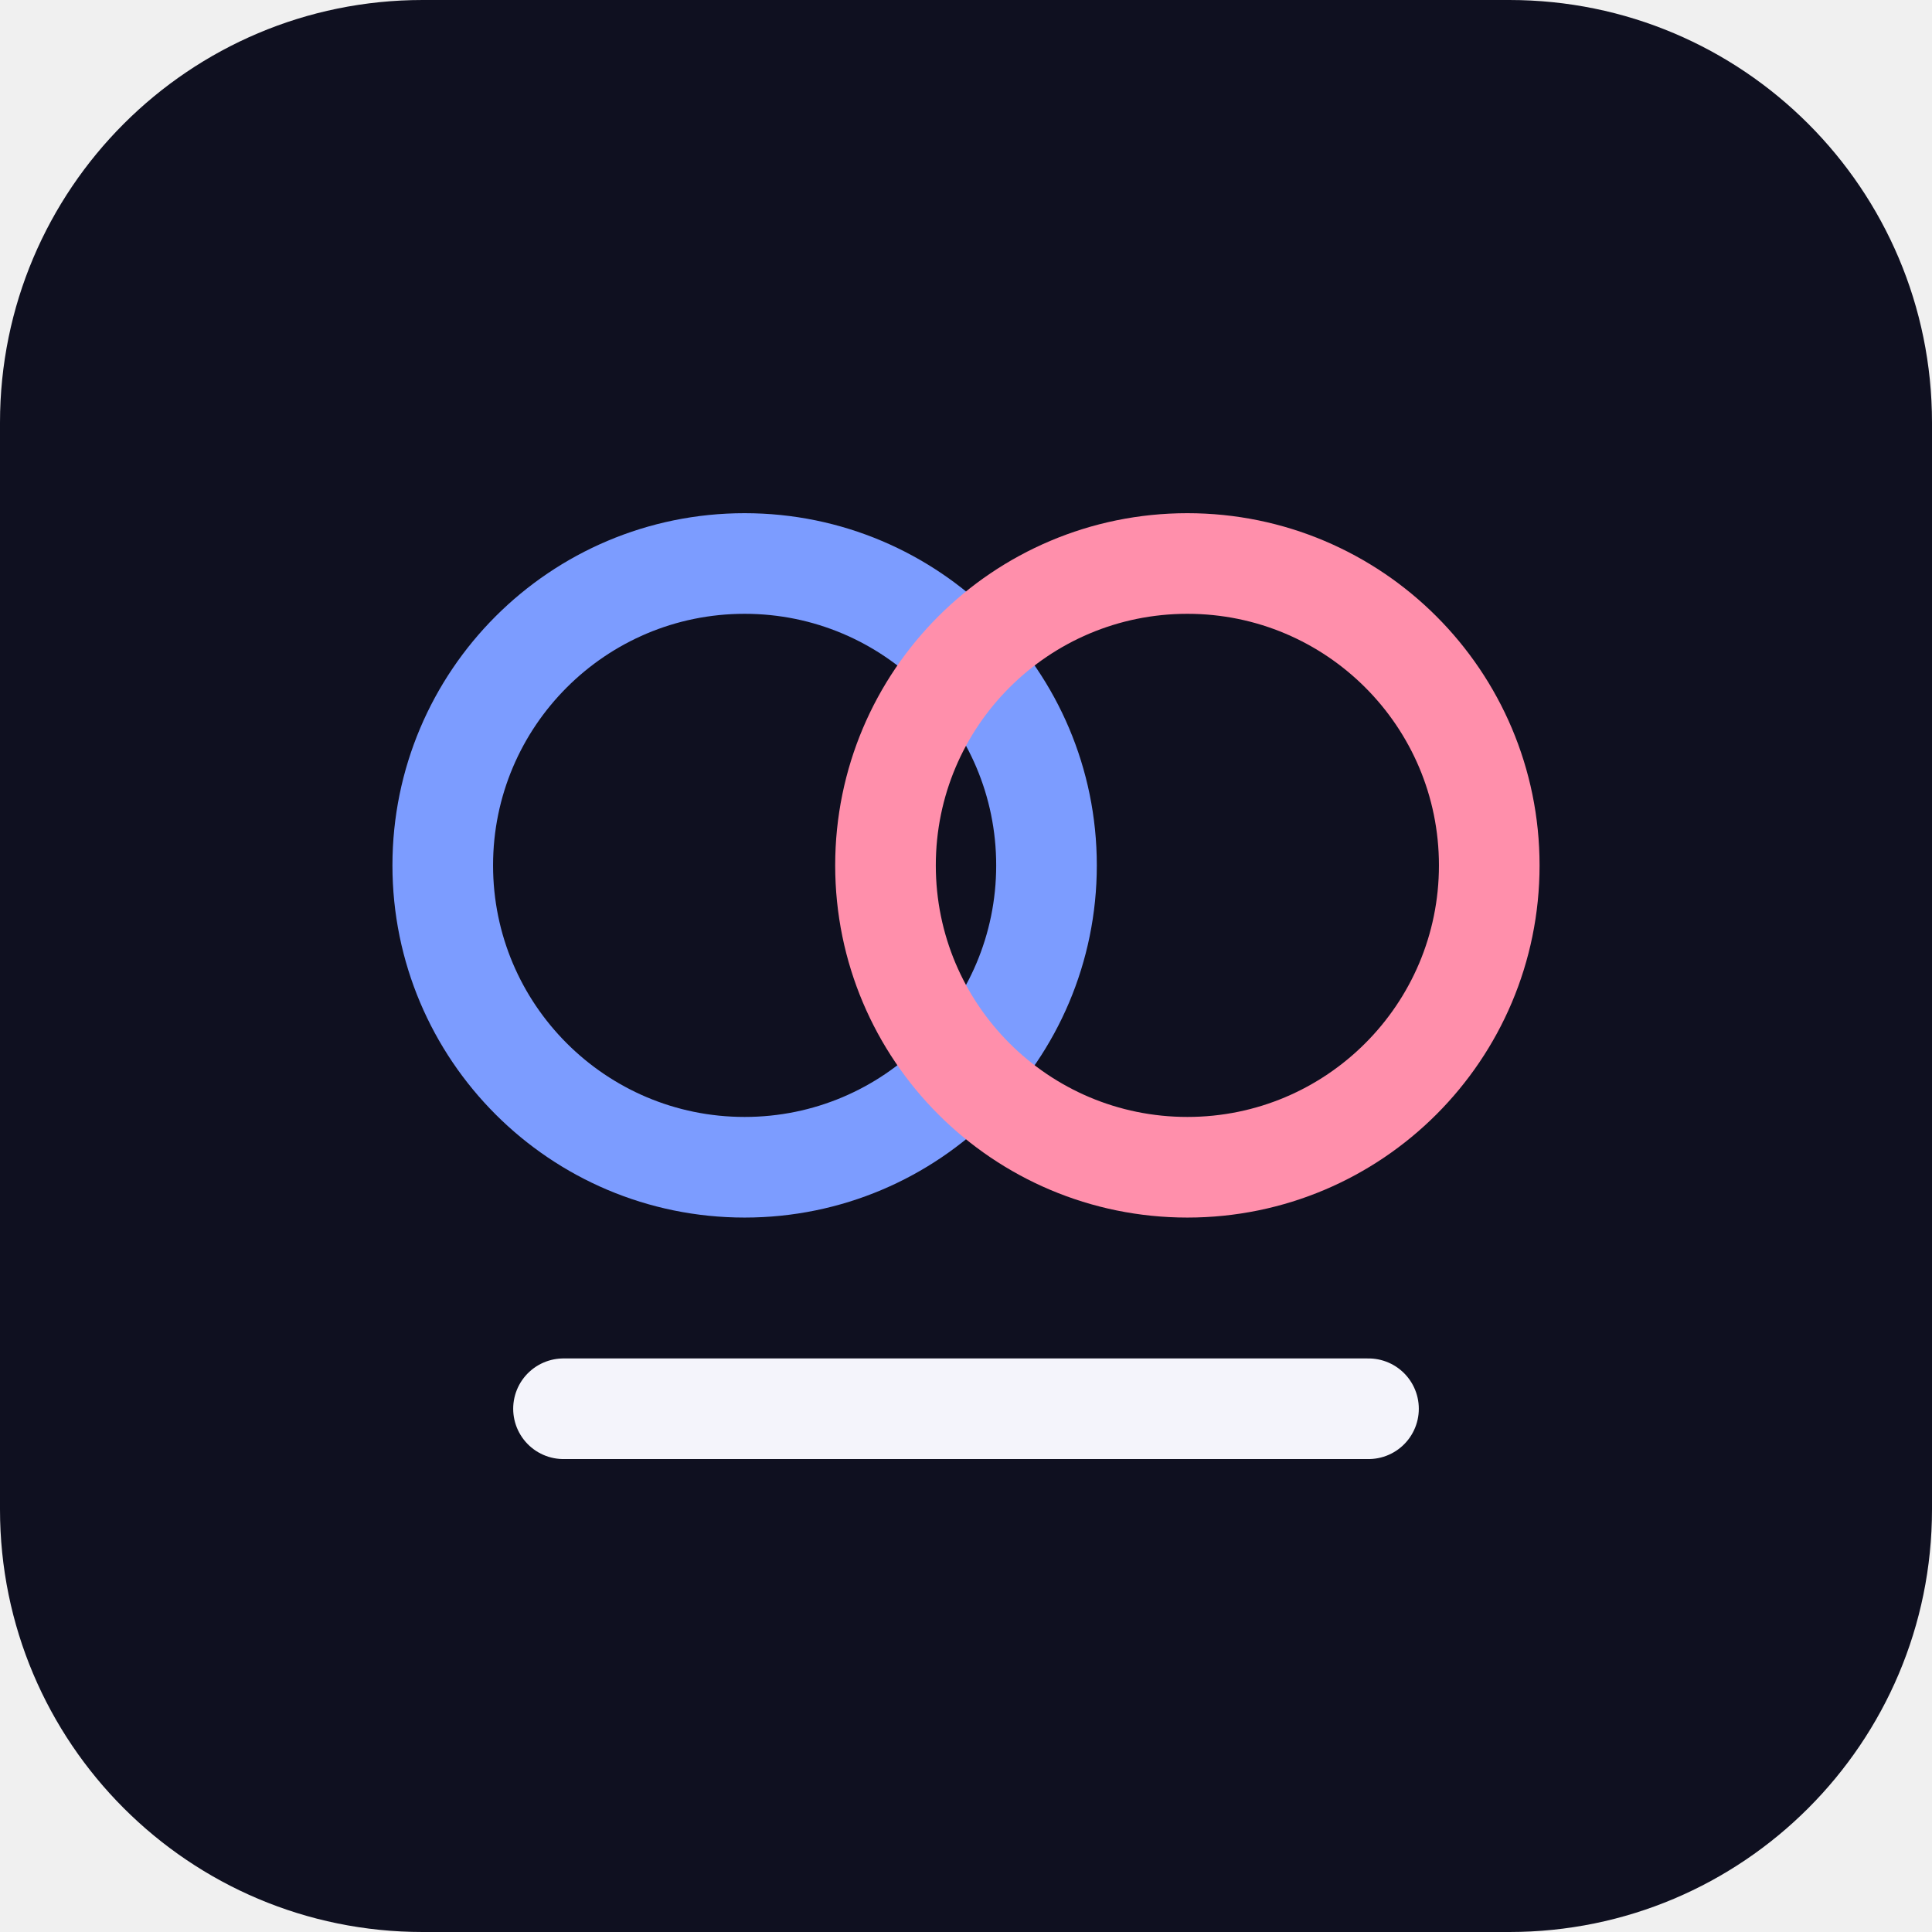
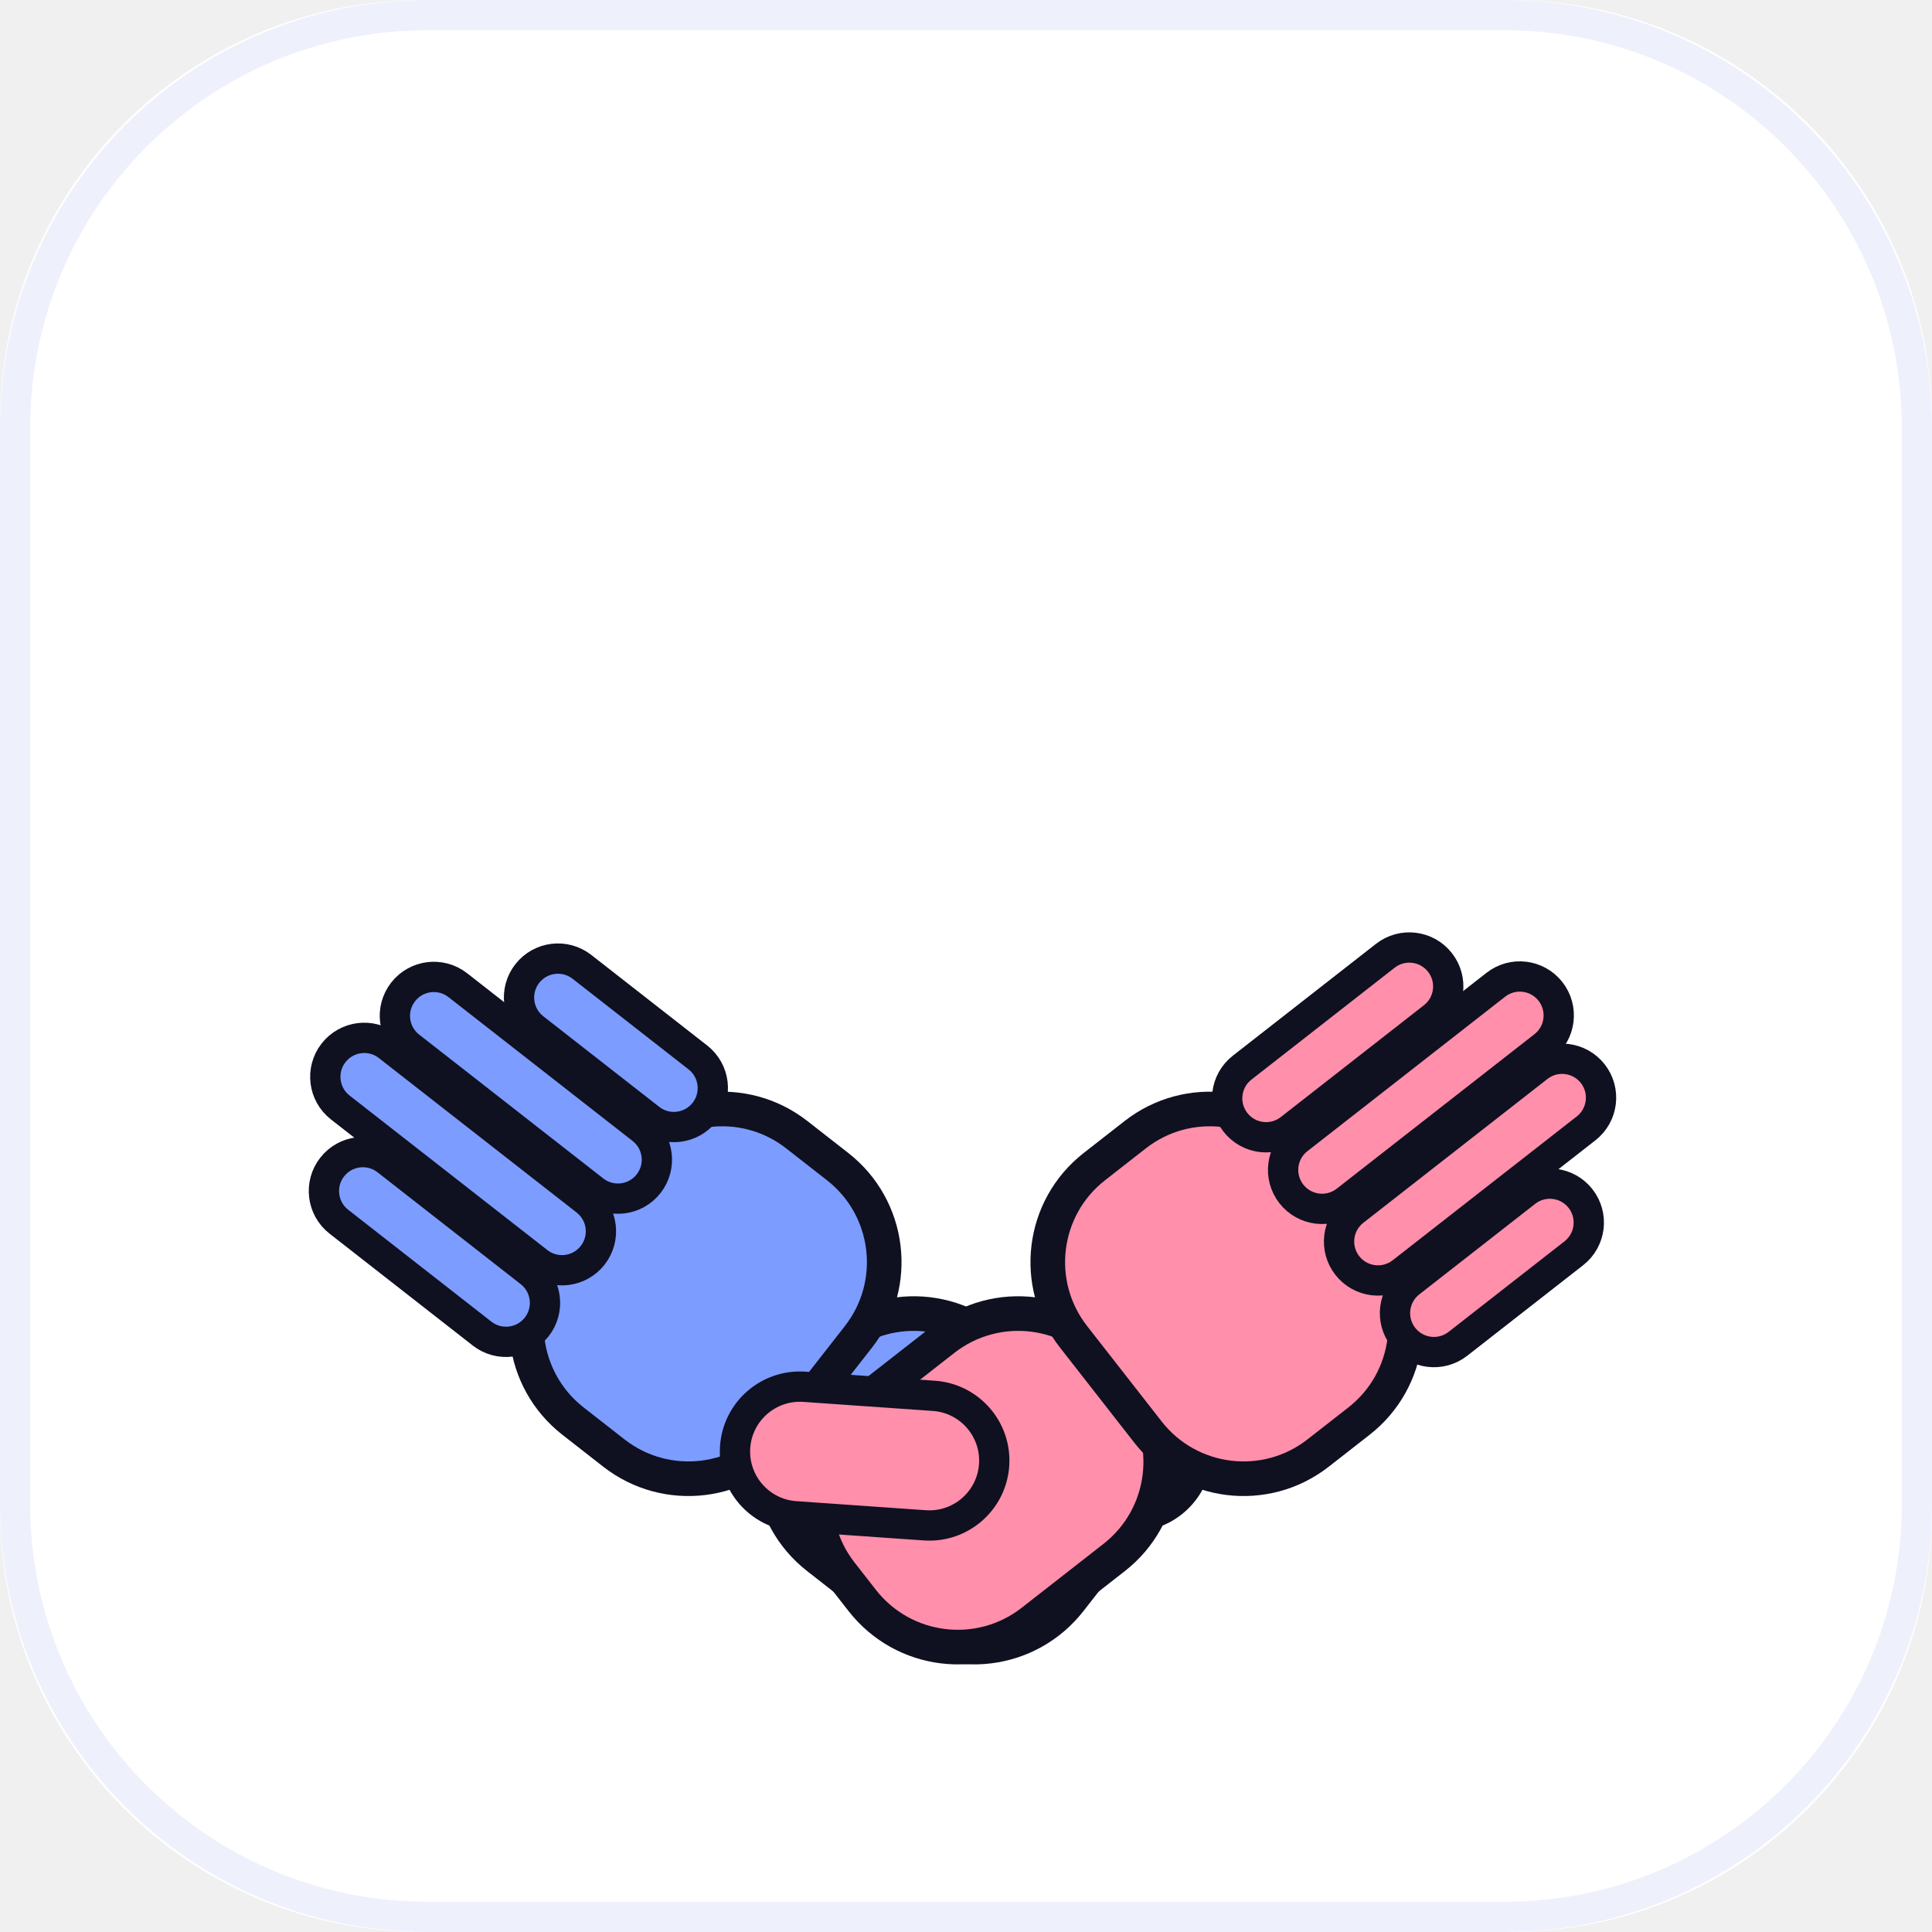
<svg xmlns="http://www.w3.org/2000/svg" viewBox="0 0 192 192">
-   <rect width="192" height="192" rx="42" fill="#0f1020" />
-   <circle cx="74" cy="86" r="30" fill="none" stroke="#7c9cff" stroke-width="10" />
-   <circle cx="118" cy="86" r="30" fill="none" stroke="#ff8fab" stroke-width="10" />
-   <path d="M56 140h80" stroke="#f4f4fb" stroke-width="10" stroke-linecap="round" />
+   <rect width="192" height="192" rx="42" fill="#ffffff" />
+   <rect x="1.5" y="1.5" width="189" height="189" rx="41" fill="none" stroke="#eef0fb" stroke-width="3" />
+   <g transform="translate(96,84) scale(0.86) translate(-96,-96)">
+     <g transform="translate(84,162) rotate(-52)">
+       <rect x="-16" y="-8" width="32" height="40" rx="14" fill="#7c9cff" stroke="#0f1020" stroke-width="4" />
+       <rect x="-21" y="-40" width="42" height="34" rx="14" fill="#7c9cff" stroke="#0f1020" stroke-width="4" />
+       <rect x="-19.5" y="-66" width="9" height="30" rx="4.5" fill="#7c9cff" stroke="#0f1020" stroke-width="3.5" />
+       <rect x="-9" y="-74" width="9" height="38" rx="4.5" fill="#7c9cff" stroke="#0f1020" stroke-width="3.5" />
+       <rect x="1.5" y="-72" width="9" height="36" rx="4.5" fill="#7c9cff" stroke="#0f1020" stroke-width="3.5" />
+       <rect x="12" y="-62" width="9" height="26" rx="4.5" fill="#7c9cff" stroke="#0f1020" stroke-width="3.5" />
+       <rect x="0" y="6" width="30" height="15" rx="7.5" fill="#7c9cff" stroke="#0f1020" stroke-width="3.5" transform="rotate(48 4 13)" />
+     </g>
+     <g transform="translate(108,162) rotate(52)">
+       <rect x="-16" y="-8" width="32" height="40" rx="14" fill="#ff8fab" stroke="#0f1020" stroke-width="4" />
+       <rect x="-21" y="-40" width="42" height="34" rx="14" fill="#ff8fab" stroke="#0f1020" stroke-width="4" />
+       <rect x="-19.5" y="-66" width="9" height="30" rx="4.5" fill="#ff8fab" stroke="#0f1020" stroke-width="3.5" />
+       <rect x="-9" y="-74" width="9" height="38" rx="4.5" fill="#ff8fab" stroke="#0f1020" stroke-width="3.5" />
+       <rect x="1.5" y="-72" width="9" height="36" rx="4.5" fill="#ff8fab" stroke="#0f1020" stroke-width="3.5" />
+       <rect x="12" y="-62" width="9" height="26" rx="4.5" fill="#ff8fab" stroke="#0f1020" stroke-width="3.5" />
+       <rect x="-30" y="6" width="30" height="15" rx="7.5" fill="#ff8fab" stroke="#0f1020" stroke-width="3.5" transform="rotate(-48 -4 13)" />
+     </g>
+   </g>
</svg>
